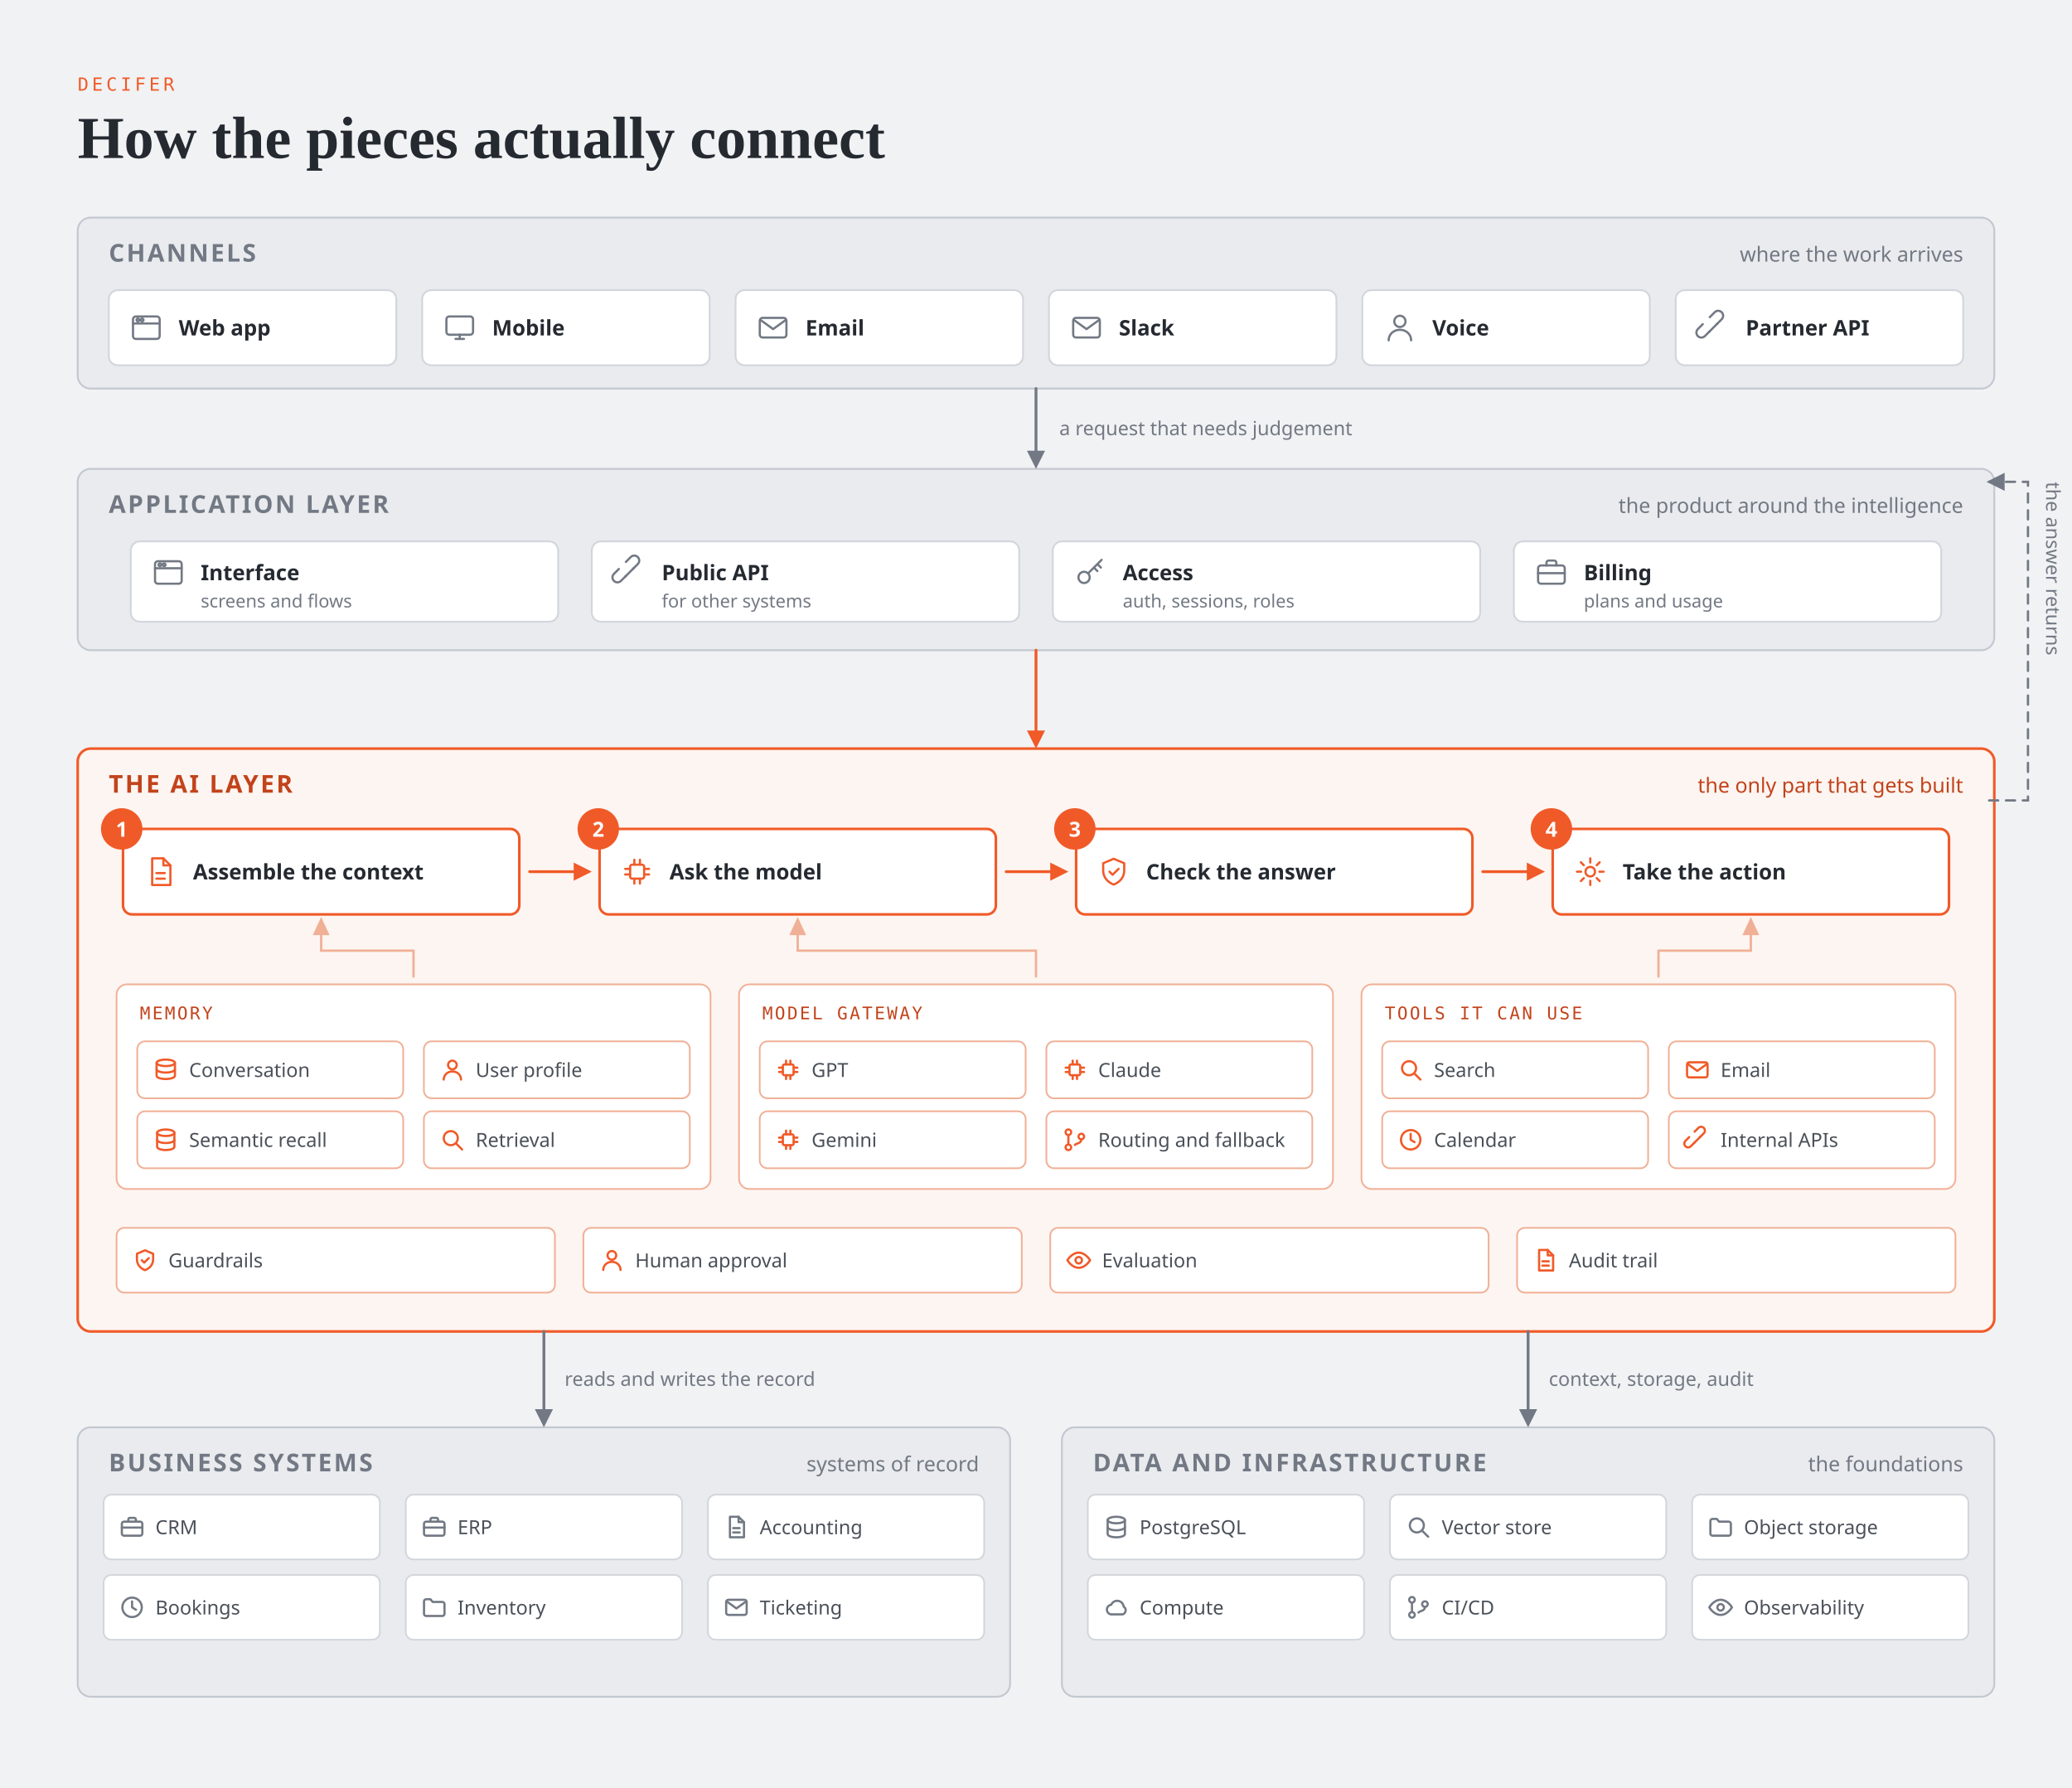
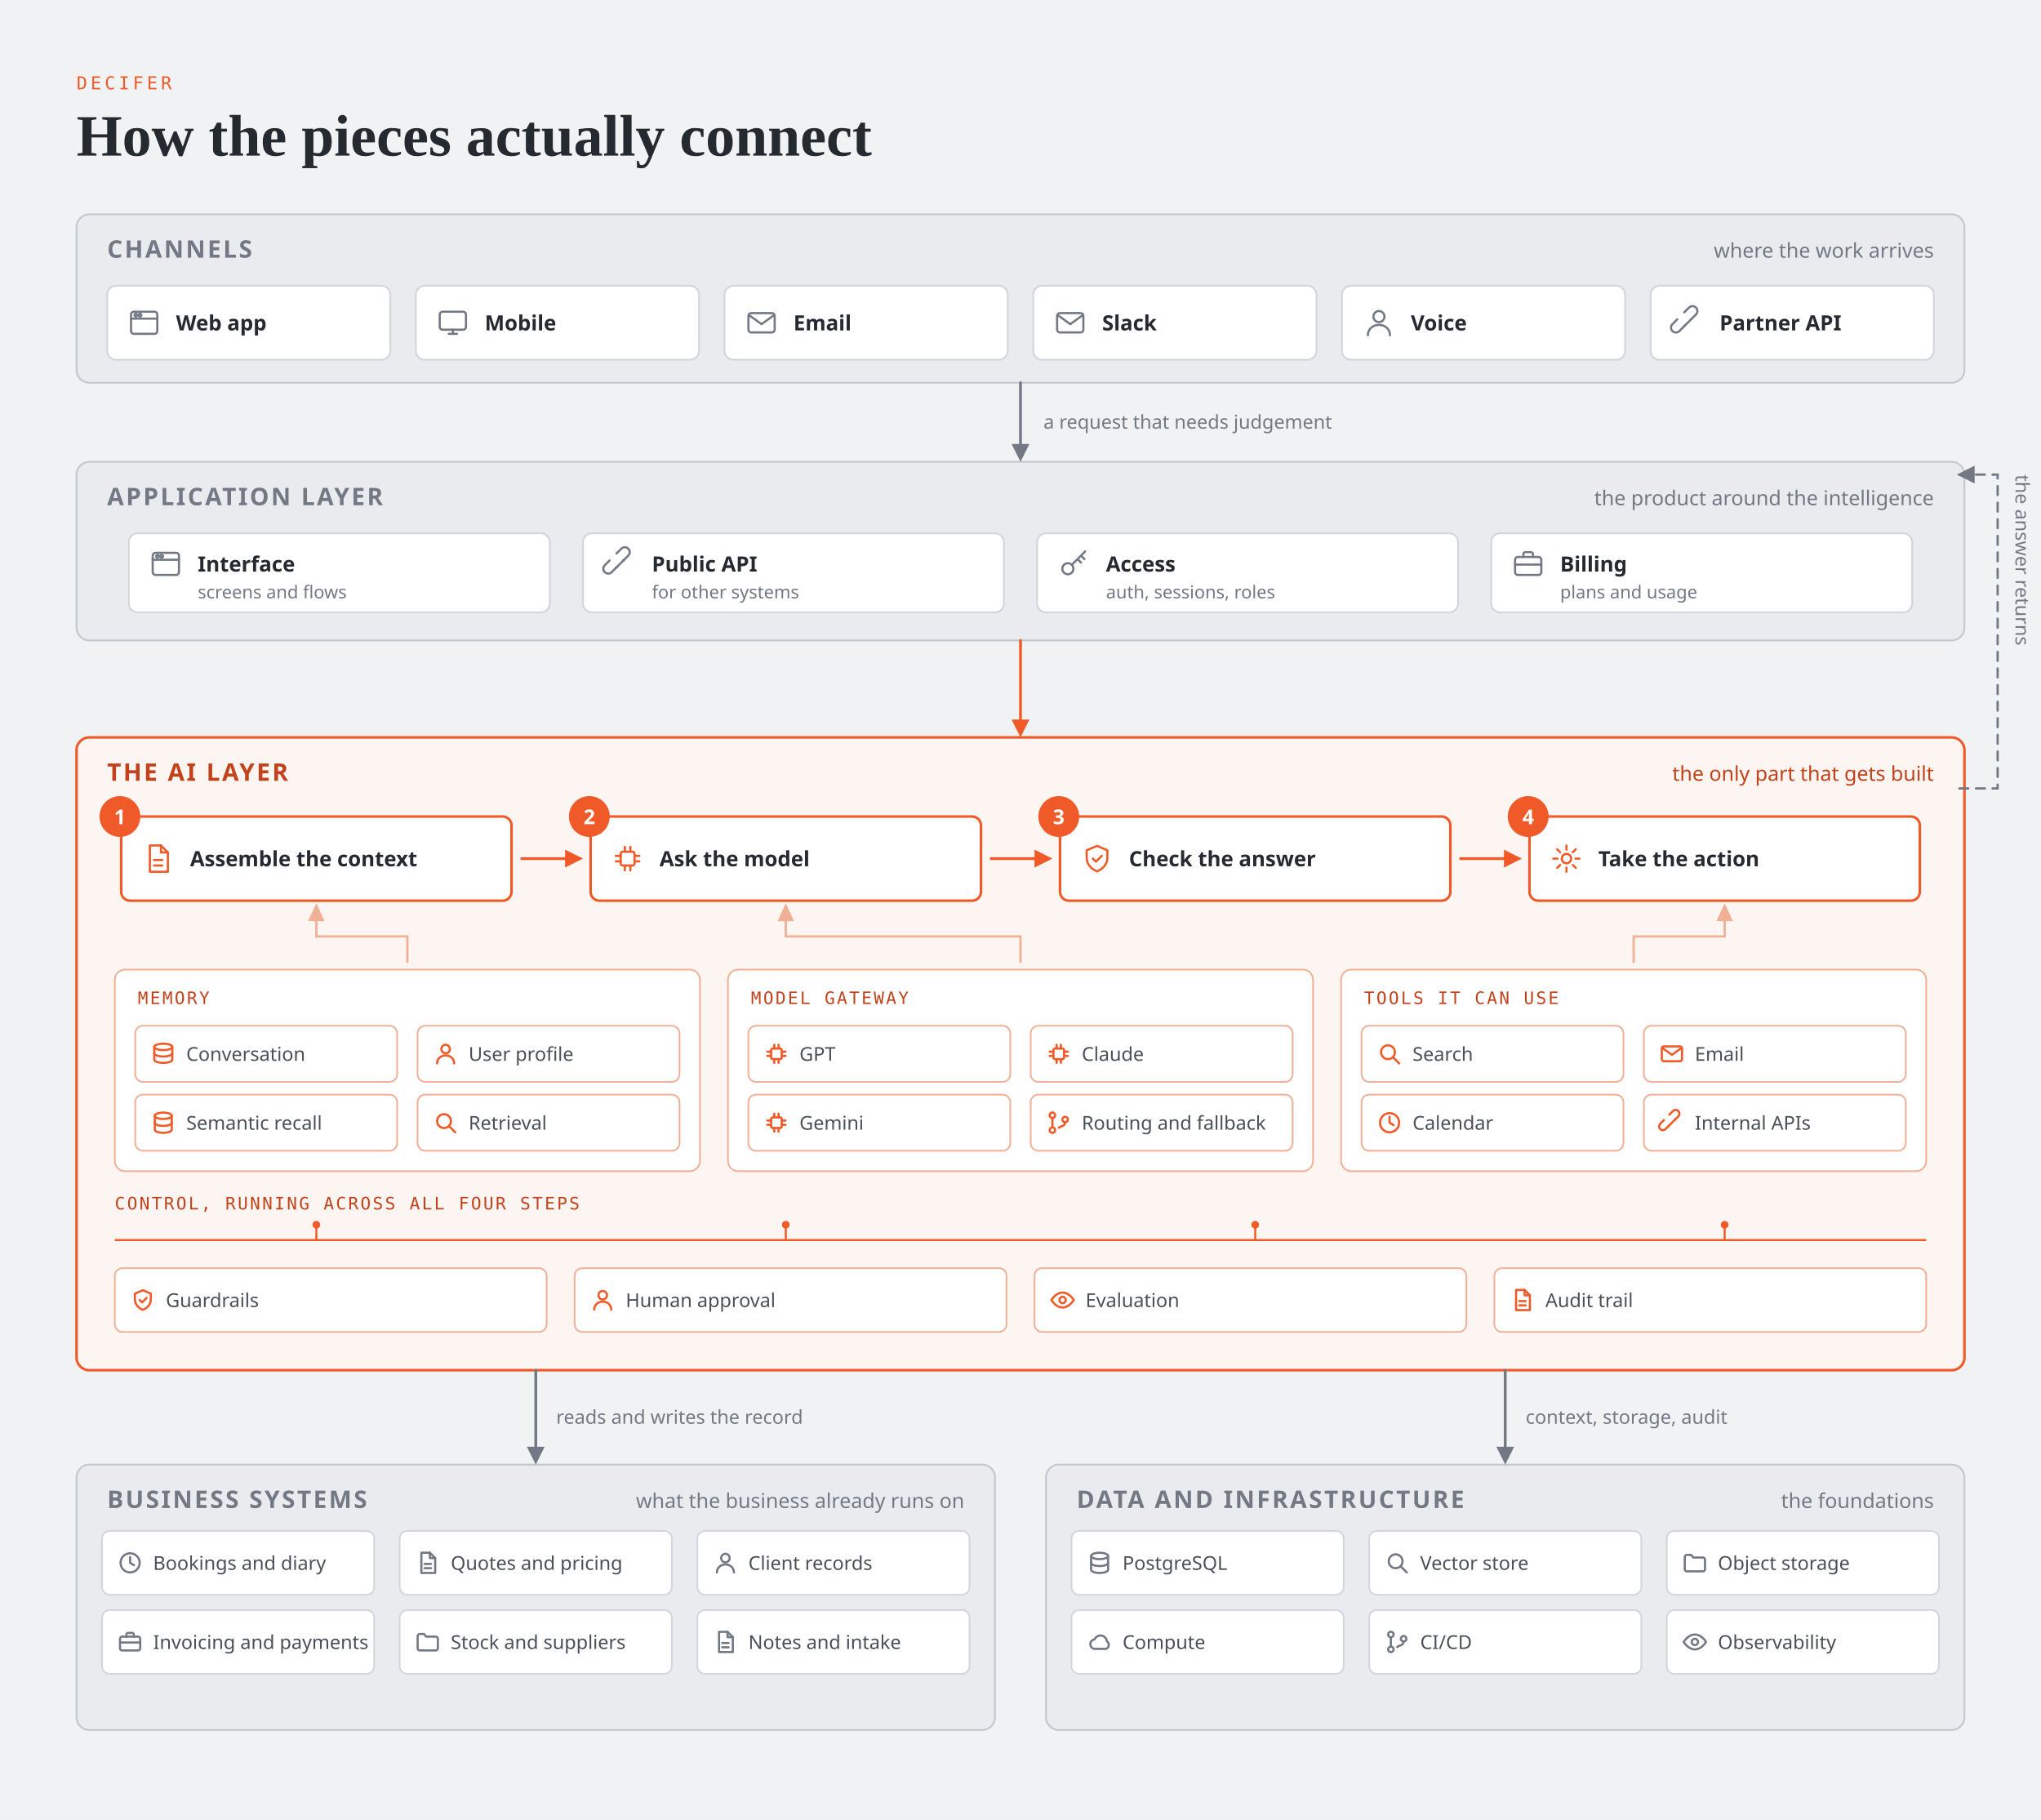
- <svg xmlns="http://www.w3.org/2000/svg" viewBox="0 0 1600 1380" width="100%" role="img" aria-label="Systems architecture diagram. Channels feed the application layer, which passes requests needing judgement into the AI layer. Inside the AI layer a request is assembled, sent to the model, checked and acted on, drawing on memory, a model gateway and tools. The AI layer reads and writes business systems and data infrastructure, and the answer returns to the application.">
-   <rect width="1600" height="1380" fill="#f1f2f4" />
+ <svg xmlns="http://www.w3.org/2000/svg" viewBox="0 0 1600 1426" width="100%" role="img" aria-label="Systems architecture diagram. Channels feed the application layer, which passes requests needing judgement into the AI layer. Inside the AI layer a request is assembled, sent to the model, checked and acted on, drawing on memory, a model gateway and tools. The AI layer reads and writes business systems and data infrastructure, and the answer returns to the application.">
+   <rect width="1600" height="1426" fill="#f1f2f4" />
  <text x="60" y="70" font-family="IBM Plex Mono,monospace" font-size="14" letter-spacing="2.6" fill="#f05a28">DECIFER</text>
  <text x="60" y="122" font-family="Source Serif 4,Georgia,serif" font-size="46" font-weight="600" fill="#252a31">How the pieces actually connect</text>
  <rect x="60" y="168" width="1480" height="132" rx="10" fill="#e9ebee" stroke="#c2c8d0" stroke-width="1.4" />
  <text x="84" y="202" font-family="Figtree,sans-serif" font-size="19" font-weight="700" letter-spacing="1.6" fill="#727984">CHANNELS</text>
  <text x="1516" y="202" text-anchor="end" font-family="Figtree,sans-serif" font-size="16" fill="#727984">where the work arrives</text>
  <rect x="84.0" y="224" width="222" height="58" rx="7" fill="#ffffff" stroke="#d2d6dc" stroke-width="1.4" />
  <g transform="translate(100.0,240.0) scale(1.0833)" fill="none" stroke="#727984" stroke-width="1.569" stroke-linecap="round" stroke-linejoin="round">
    <rect x="2.5" y="4" width="19" height="16" rx="2" />
    <path d="M2.5 9h19" />
    <circle cx="6" cy="6.5" r="1" />
    <circle cx="9" cy="6.5" r="1" />
  </g>
  <text x="138.0" y="259.0" font-family="Figtree,sans-serif" font-size="16.5" font-weight="600" fill="#252a31">Web app</text>
  <rect x="326.0" y="224" width="222" height="58" rx="7" fill="#ffffff" stroke="#d2d6dc" stroke-width="1.4" />
  <g transform="translate(342.0,240.0) scale(1.0833)" fill="none" stroke="#727984" stroke-width="1.569" stroke-linecap="round" stroke-linejoin="round">
    <rect x="2.5" y="4" width="19" height="13" rx="2" />
    <path d="M9 20h6M12 17v3" />
  </g>
  <text x="380.0" y="259.0" font-family="Figtree,sans-serif" font-size="16.5" font-weight="600" fill="#252a31">Mobile</text>
  <rect x="568.0" y="224" width="222" height="58" rx="7" fill="#ffffff" stroke="#d2d6dc" stroke-width="1.4" />
  <g transform="translate(584.0,240.0) scale(1.0833)" fill="none" stroke="#727984" stroke-width="1.569" stroke-linecap="round" stroke-linejoin="round">
    <rect x="2.5" y="5" width="19" height="14" rx="2" />
    <path d="m3 6.5 9 6.5 9-6.5" />
  </g>
  <text x="622.0" y="259.0" font-family="Figtree,sans-serif" font-size="16.5" font-weight="600" fill="#252a31">Email</text>
  <rect x="810.0" y="224" width="222" height="58" rx="7" fill="#ffffff" stroke="#d2d6dc" stroke-width="1.4" />
  <g transform="translate(826.0,240.0) scale(1.0833)" fill="none" stroke="#727984" stroke-width="1.569" stroke-linecap="round" stroke-linejoin="round">
    <rect x="2.5" y="5" width="19" height="14" rx="2" />
    <path d="m3 6.5 9 6.5 9-6.5" />
  </g>
  <text x="864.0" y="259.0" font-family="Figtree,sans-serif" font-size="16.5" font-weight="600" fill="#252a31">Slack</text>
  <rect x="1052.0" y="224" width="222" height="58" rx="7" fill="#ffffff" stroke="#d2d6dc" stroke-width="1.4" />
  <g transform="translate(1068.0,240.0) scale(1.0833)" fill="none" stroke="#727984" stroke-width="1.569" stroke-linecap="round" stroke-linejoin="round">
    <circle cx="12" cy="7.5" r="4" />
    <path d="M4 21c0-4.4 3.6-7.5 8-7.5s8 3.1 8 7.5" />
  </g>
  <text x="1106.0" y="259.0" font-family="Figtree,sans-serif" font-size="16.5" font-weight="600" fill="#252a31">Voice</text>
  <rect x="1294.0" y="224" width="222" height="58" rx="7" fill="#ffffff" stroke="#d2d6dc" stroke-width="1.4" />
  <g transform="translate(1310.0,240.0) scale(1.0833)" fill="none" stroke="#727984" stroke-width="1.569" stroke-linecap="round" stroke-linejoin="round">
    <path d="M9.5 14.5 6 18a3.5 3.5 0 1 1-5-5l3.5-3.5M14.5 9.5 18 6a3.5 3.5 0 1 0-5-5L9.5 4.5" />
    <path d="M9 15l6-6" />
  </g>
  <text x="1348.0" y="259.0" font-family="Figtree,sans-serif" font-size="16.5" font-weight="600" fill="#252a31">Partner API</text>
  <rect x="60" y="362" width="1480" height="140" rx="10" fill="#e9ebee" stroke="#c2c8d0" stroke-width="1.4" />
  <text x="84" y="396" font-family="Figtree,sans-serif" font-size="19" font-weight="700" letter-spacing="1.6" fill="#727984">APPLICATION LAYER</text>
  <text x="1516" y="396" text-anchor="end" font-family="Figtree,sans-serif" font-size="16" fill="#727984">the product around the intelligence</text>
  <rect x="101.0" y="418" width="330" height="62" rx="7" fill="#ffffff" stroke="#d2d6dc" stroke-width="1.4" />
  <g transform="translate(117.0,429.0) scale(1.0833)" fill="none" stroke="#727984" stroke-width="1.569" stroke-linecap="round" stroke-linejoin="round">
    <rect x="2.5" y="4" width="19" height="16" rx="2" />
    <path d="M2.5 9h19" />
    <circle cx="6" cy="6.5" r="1" />
    <circle cx="9" cy="6.5" r="1" />
  </g>
  <text x="155.0" y="448.0" font-family="Figtree,sans-serif" font-size="16.5" font-weight="600" fill="#252a31">Interface</text>
  <text x="155.0" y="469.0" font-family="Figtree,sans-serif" font-size="14" fill="#727984">screens and flows</text>
  <rect x="457.0" y="418" width="330" height="62" rx="7" fill="#ffffff" stroke="#d2d6dc" stroke-width="1.4" />
  <g transform="translate(473.0,429.0) scale(1.0833)" fill="none" stroke="#727984" stroke-width="1.569" stroke-linecap="round" stroke-linejoin="round">
    <path d="M9.5 14.5 6 18a3.5 3.5 0 1 1-5-5l3.5-3.5M14.5 9.5 18 6a3.5 3.5 0 1 0-5-5L9.5 4.5" />
    <path d="M9 15l6-6" />
  </g>
  <text x="511.0" y="448.0" font-family="Figtree,sans-serif" font-size="16.5" font-weight="600" fill="#252a31">Public API</text>
  <text x="511.0" y="469.0" font-family="Figtree,sans-serif" font-size="14" fill="#727984">for other systems</text>
  <rect x="813.0" y="418" width="330" height="62" rx="7" fill="#ffffff" stroke="#d2d6dc" stroke-width="1.4" />
  <g transform="translate(829.0,429.0) scale(1.0833)" fill="none" stroke="#727984" stroke-width="1.569" stroke-linecap="round" stroke-linejoin="round">
    <circle cx="7.5" cy="15.5" r="4" />
    <path d="M10.5 12.5 20 3M17 6l2.5 2.5M14.5 8.5 17 11" />
  </g>
  <text x="867.0" y="448.0" font-family="Figtree,sans-serif" font-size="16.5" font-weight="600" fill="#252a31">Access</text>
  <text x="867.0" y="469.0" font-family="Figtree,sans-serif" font-size="14" fill="#727984">auth, sessions, roles</text>
  <rect x="1169.0" y="418" width="330" height="62" rx="7" fill="#ffffff" stroke="#d2d6dc" stroke-width="1.4" />
  <g transform="translate(1185.0,429.0) scale(1.0833)" fill="none" stroke="#727984" stroke-width="1.569" stroke-linecap="round" stroke-linejoin="round">
    <rect x="2.5" y="7" width="19" height="13" rx="2" />
    <path d="M8.5 7V5a1.5 1.5 0 0 1 1.5-1.5h4A1.5 1.5 0 0 1 15.5 5v2M2.5 12.5h19" />
  </g>
  <text x="1223.0" y="448.0" font-family="Figtree,sans-serif" font-size="16.5" font-weight="600" fill="#252a31">Billing</text>
  <text x="1223.0" y="469.0" font-family="Figtree,sans-serif" font-size="14" fill="#727984">plans and usage</text>
  <line x1="800.0" y1="300" x2="800.0" y2="349" stroke="#727984" stroke-width="2.2" stroke-linecap="round" />
  <polygon points="800.0,362 793.0,348 807.0,348" fill="#727984" />
  <text x="818.0" y="336.0" font-family="Figtree,sans-serif" font-size="15" fill="#727984">a request that needs judgement</text>
-   <rect x="60" y="578" width="1480" height="450" rx="10" fill="#fdf5f1" stroke="#f05a28" stroke-width="2" />
+   <rect x="60" y="578" width="1480" height="496" rx="10" fill="#fdf5f1" stroke="#f05a28" stroke-width="2" />
  <text x="84" y="612" font-family="Figtree,sans-serif" font-size="19" font-weight="700" letter-spacing="1.6" fill="#c2431b">THE AI LAYER</text>
  <text x="1516" y="612" text-anchor="end" font-family="Figtree,sans-serif" font-size="16" fill="#c2431b">the only part that gets built</text>
  <rect x="95.0" y="640" width="306" height="66" rx="7" fill="#ffffff" stroke="#f05a28" stroke-width="2" />
  <g transform="translate(111.0,660.0) scale(1.0833)" fill="none" stroke="#f05a28" stroke-width="1.569" stroke-linecap="round" stroke-linejoin="round">
    <path d="M6 2.5h8l5 5v14H6z" />
    <path d="M14 2.5v5h5M9 13h6M9 17h6" />
  </g>
  <text x="149.0" y="679.0" font-family="Figtree,sans-serif" font-size="16.5" font-weight="600" fill="#252a31">Assemble the context</text>
  <circle cx="94.0" cy="640" r="16" fill="#f05a28" />
  <text x="94.0" y="646" text-anchor="middle" font-family="Figtree,sans-serif" font-size="16" font-weight="700" fill="#fff">1</text>
  <line x1="409.0" y1="673" x2="443.0" y2="673" stroke="#f05a28" stroke-width="2.2" stroke-linecap="round" />
  <polygon points="457.0,673 443.0,666 443.0,680" fill="#f05a28" />
  <rect x="463.0" y="640" width="306" height="66" rx="7" fill="#ffffff" stroke="#f05a28" stroke-width="2" />
  <g transform="translate(479.0,660.0) scale(1.0833)" fill="none" stroke="#f05a28" stroke-width="1.569" stroke-linecap="round" stroke-linejoin="round">
    <rect x="7" y="7" width="10" height="10" rx="1.5" />
    <path d="M10 3.5v3.5M14 3.5v3.5M10 17v3.5M14 17v3.5M3.5 10H7M3.5 14H7M17 10h3.5M17 14h3.5" />
  </g>
  <text x="517.0" y="679.0" font-family="Figtree,sans-serif" font-size="16.5" font-weight="600" fill="#252a31">Ask the model</text>
  <circle cx="462.0" cy="640" r="16" fill="#f05a28" />
  <text x="462.0" y="646" text-anchor="middle" font-family="Figtree,sans-serif" font-size="16" font-weight="700" fill="#fff">2</text>
  <line x1="777.0" y1="673" x2="811.0" y2="673" stroke="#f05a28" stroke-width="2.2" stroke-linecap="round" />
  <polygon points="825.0,673 811.0,666 811.0,680" fill="#f05a28" />
  <rect x="831.0" y="640" width="306" height="66" rx="7" fill="#ffffff" stroke="#f05a28" stroke-width="2" />
  <g transform="translate(847.0,660.0) scale(1.0833)" fill="none" stroke="#f05a28" stroke-width="1.569" stroke-linecap="round" stroke-linejoin="round">
    <path d="M12 2.8 19.5 6v5.2c0 4.7-3.1 8.3-7.5 10-4.4-1.7-7.5-5.3-7.5-10V6z" />
    <path d="M9 12l2.2 2.2L15.5 10" />
  </g>
  <text x="885.0" y="679.0" font-family="Figtree,sans-serif" font-size="16.5" font-weight="600" fill="#252a31">Check the answer</text>
  <circle cx="830.0" cy="640" r="16" fill="#f05a28" />
  <text x="830.0" y="646" text-anchor="middle" font-family="Figtree,sans-serif" font-size="16" font-weight="700" fill="#fff">3</text>
  <line x1="1145.0" y1="673" x2="1179.0" y2="673" stroke="#f05a28" stroke-width="2.2" stroke-linecap="round" />
  <polygon points="1193.0,673 1179.0,666 1179.0,680" fill="#f05a28" />
  <rect x="1199.0" y="640" width="306" height="66" rx="7" fill="#ffffff" stroke="#f05a28" stroke-width="2" />
  <g transform="translate(1215.0,660.0) scale(1.0833)" fill="none" stroke="#f05a28" stroke-width="1.569" stroke-linecap="round" stroke-linejoin="round">
    <circle cx="12" cy="12" r="3.4" />
    <path d="M12 2.5v3M12 18.5v3M21.5 12h-3M5.5 12h-3M18.7 5.3l-2.1 2.1M7.4 16.6l-2.1 2.1M18.7 18.7l-2.1-2.1M7.4 7.4 5.3 5.3" />
  </g>
  <text x="1253.0" y="679.0" font-family="Figtree,sans-serif" font-size="16.5" font-weight="600" fill="#252a31">Take the action</text>
  <circle cx="1198.0" cy="640" r="16" fill="#f05a28" />
  <text x="1198.0" y="646" text-anchor="middle" font-family="Figtree,sans-serif" font-size="16" font-weight="700" fill="#fff">4</text>
  <rect x="90.0" y="760" width="458.667" height="158" rx="8" fill="#ffffff" stroke="#f0b096" stroke-width="1.3" />
  <text x="108.0" y="787" font-family="IBM Plex Mono,monospace" font-size="13.5" letter-spacing="1.5" fill="#c2431b">MEMORY</text>
  <rect x="106.0" y="804" width="205.333" height="44" rx="6" fill="#ffffff" stroke="#f0b096" stroke-width="1.3" />
  <g transform="translate(118.0,816.0) scale(0.8333)" fill="none" stroke="#f05a28" stroke-width="2.040" stroke-linecap="round" stroke-linejoin="round">
    <ellipse cx="12" cy="5.5" rx="8.5" ry="3" />
    <path d="M3.5 5.5v6c0 1.7 3.8 3 8.5 3s8.5-1.3 8.5-3v-6" />
    <path d="M3.5 11.5v6c0 1.7 3.8 3 8.5 3s8.5-1.3 8.5-3v-6" />
  </g>
  <text x="146.0" y="831.5" font-family="Figtree,sans-serif" font-size="15" fill="#4a5058">Conversation</text>
  <rect x="327.333" y="804" width="205.333" height="44" rx="6" fill="#ffffff" stroke="#f0b096" stroke-width="1.3" />
  <g transform="translate(339.3333,816.0) scale(0.8333)" fill="none" stroke="#f05a28" stroke-width="2.040" stroke-linecap="round" stroke-linejoin="round">
    <circle cx="12" cy="7.5" r="4" />
    <path d="M4 21c0-4.4 3.6-7.5 8-7.5s8 3.1 8 7.5" />
  </g>
  <text x="367.333" y="831.5" font-family="Figtree,sans-serif" font-size="15" fill="#4a5058">User profile</text>
  <rect x="106.0" y="858" width="205.333" height="44" rx="6" fill="#ffffff" stroke="#f0b096" stroke-width="1.3" />
  <g transform="translate(118.0,870.0) scale(0.8333)" fill="none" stroke="#f05a28" stroke-width="2.040" stroke-linecap="round" stroke-linejoin="round">
    <ellipse cx="12" cy="5.5" rx="8" ry="3" />
    <path d="M4 5.5v13c0 1.7 3.6 3 8 3s8-1.3 8-3v-13" />
    <path d="M4 12c0 1.7 3.6 3 8 3s8-1.3 8-3" />
  </g>
  <text x="146.0" y="885.5" font-family="Figtree,sans-serif" font-size="15" fill="#4a5058">Semantic recall</text>
  <rect x="327.333" y="858" width="205.333" height="44" rx="6" fill="#ffffff" stroke="#f0b096" stroke-width="1.3" />
  <g transform="translate(339.3333,870.0) scale(0.8333)" fill="none" stroke="#f05a28" stroke-width="2.040" stroke-linecap="round" stroke-linejoin="round">
    <circle cx="10.5" cy="10.5" r="6.5" />
    <path d="M15.3 15.3 21 21" />
  </g>
  <text x="367.333" y="885.5" font-family="Figtree,sans-serif" font-size="15" fill="#4a5058">Retrieval</text>
  <path d="M319.333,754 V734 H248.0 V716" fill="none" stroke="#f0b096" stroke-width="1.8" stroke-linecap="round" />
  <polygon points="248.0,708 241.5,722 254.5,722" fill="#f0b096" />
  <rect x="570.667" y="760" width="458.667" height="158" rx="8" fill="#ffffff" stroke="#f0b096" stroke-width="1.3" />
  <text x="588.667" y="787" font-family="IBM Plex Mono,monospace" font-size="13.5" letter-spacing="1.5" fill="#c2431b">MODEL GATEWAY</text>
  <rect x="586.667" y="804" width="205.333" height="44" rx="6" fill="#ffffff" stroke="#f0b096" stroke-width="1.3" />
  <g transform="translate(598.6667,816.0) scale(0.8333)" fill="none" stroke="#f05a28" stroke-width="2.040" stroke-linecap="round" stroke-linejoin="round">
    <rect x="7" y="7" width="10" height="10" rx="1.5" />
    <path d="M10 3.5v3.5M14 3.5v3.5M10 17v3.5M14 17v3.5M3.5 10H7M3.5 14H7M17 10h3.5M17 14h3.5" />
  </g>
  <text x="626.667" y="831.5" font-family="Figtree,sans-serif" font-size="15" fill="#4a5058">GPT</text>
  <rect x="808" y="804" width="205.333" height="44" rx="6" fill="#ffffff" stroke="#f0b096" stroke-width="1.3" />
  <g transform="translate(820,816.0) scale(0.8333)" fill="none" stroke="#f05a28" stroke-width="2.040" stroke-linecap="round" stroke-linejoin="round">
    <rect x="7" y="7" width="10" height="10" rx="1.5" />
    <path d="M10 3.5v3.5M14 3.5v3.5M10 17v3.5M14 17v3.5M3.5 10H7M3.5 14H7M17 10h3.5M17 14h3.5" />
  </g>
  <text x="848" y="831.5" font-family="Figtree,sans-serif" font-size="15" fill="#4a5058">Claude</text>
  <rect x="586.667" y="858" width="205.333" height="44" rx="6" fill="#ffffff" stroke="#f0b096" stroke-width="1.3" />
  <g transform="translate(598.6667,870.0) scale(0.8333)" fill="none" stroke="#f05a28" stroke-width="2.040" stroke-linecap="round" stroke-linejoin="round">
    <rect x="7" y="7" width="10" height="10" rx="1.5" />
    <path d="M10 3.5v3.5M14 3.5v3.5M10 17v3.5M14 17v3.5M3.5 10H7M3.5 14H7M17 10h3.5M17 14h3.5" />
  </g>
  <text x="626.667" y="885.5" font-family="Figtree,sans-serif" font-size="15" fill="#4a5058">Gemini</text>
  <rect x="808" y="858" width="205.333" height="44" rx="6" fill="#ffffff" stroke="#f0b096" stroke-width="1.3" />
  <g transform="translate(820,870.0) scale(0.8333)" fill="none" stroke="#f05a28" stroke-width="2.040" stroke-linecap="round" stroke-linejoin="round">
    <circle cx="6" cy="5" r="2.6" />
    <circle cx="6" cy="19" r="2.6" />
    <circle cx="18" cy="9" r="2.6" />
    <path d="M6 7.6v8.8M18 11.6c0 4-4.5 3.4-6 5.2" />
  </g>
  <text x="848" y="885.5" font-family="Figtree,sans-serif" font-size="15" fill="#4a5058">Routing and fallback</text>
  <path d="M800,754 V734 H616.0 V716" fill="none" stroke="#f0b096" stroke-width="1.8" stroke-linecap="round" />
  <polygon points="616.0,708 609.5,722 622.5,722" fill="#f0b096" />
  <rect x="1051.333" y="760" width="458.667" height="158" rx="8" fill="#ffffff" stroke="#f0b096" stroke-width="1.3" />
  <text x="1069.333" y="787" font-family="IBM Plex Mono,monospace" font-size="13.5" letter-spacing="1.5" fill="#c2431b">TOOLS IT CAN USE</text>
  <rect x="1067.333" y="804" width="205.333" height="44" rx="6" fill="#ffffff" stroke="#f0b096" stroke-width="1.3" />
  <g transform="translate(1079.333,816.0) scale(0.8333)" fill="none" stroke="#f05a28" stroke-width="2.040" stroke-linecap="round" stroke-linejoin="round">
    <circle cx="10.5" cy="10.5" r="6.5" />
    <path d="M15.3 15.3 21 21" />
  </g>
  <text x="1107.333" y="831.5" font-family="Figtree,sans-serif" font-size="15" fill="#4a5058">Search</text>
  <rect x="1288.667" y="804" width="205.333" height="44" rx="6" fill="#ffffff" stroke="#f0b096" stroke-width="1.3" />
  <g transform="translate(1300.667,816.0) scale(0.8333)" fill="none" stroke="#f05a28" stroke-width="2.040" stroke-linecap="round" stroke-linejoin="round">
    <rect x="2.5" y="5" width="19" height="14" rx="2" />
    <path d="m3 6.5 9 6.5 9-6.5" />
  </g>
  <text x="1328.667" y="831.5" font-family="Figtree,sans-serif" font-size="15" fill="#4a5058">Email</text>
  <rect x="1067.333" y="858" width="205.333" height="44" rx="6" fill="#ffffff" stroke="#f0b096" stroke-width="1.3" />
  <g transform="translate(1079.333,870.0) scale(0.8333)" fill="none" stroke="#f05a28" stroke-width="2.040" stroke-linecap="round" stroke-linejoin="round">
    <circle cx="12" cy="12" r="9" />
    <path d="M12 6.5V12l3.6 2.2" />
  </g>
  <text x="1107.333" y="885.5" font-family="Figtree,sans-serif" font-size="15" fill="#4a5058">Calendar</text>
  <rect x="1288.667" y="858" width="205.333" height="44" rx="6" fill="#ffffff" stroke="#f0b096" stroke-width="1.3" />
  <g transform="translate(1300.667,870.0) scale(0.8333)" fill="none" stroke="#f05a28" stroke-width="2.040" stroke-linecap="round" stroke-linejoin="round">
    <path d="M9.5 14.5 6 18a3.5 3.5 0 1 1-5-5l3.5-3.5M14.5 9.5 18 6a3.5 3.5 0 1 0-5-5L9.5 4.5" />
    <path d="M9 15l6-6" />
  </g>
  <text x="1328.667" y="885.5" font-family="Figtree,sans-serif" font-size="15" fill="#4a5058">Internal APIs</text>
  <path d="M1280.667,754 V734 H1352.0 V716" fill="none" stroke="#f0b096" stroke-width="1.8" stroke-linecap="round" />
  <polygon points="1352.0,708 1345.5,722 1358.5,722" fill="#f0b096" />
-   <rect x="90.0" y="948" width="338.5" height="50" rx="6" fill="#ffffff" stroke="#f0b096" stroke-width="1.3" />
-   <g transform="translate(102.0,963.0) scale(0.8333)" fill="none" stroke="#f05a28" stroke-width="2.040" stroke-linecap="round" stroke-linejoin="round">
+   <text x="90" y="948" font-family="IBM Plex Mono,monospace" font-size="13.5" letter-spacing="1.5" fill="#c2431b">CONTROL, RUNNING ACROSS ALL FOUR STEPS</text>
+   <line x1="90" y1="972" x2="1510" y2="972" stroke="#f05a28" stroke-width="1.6" />
+   <line x1="248.0" y1="972" x2="248.0" y2="962" stroke="#f05a28" stroke-width="1.6" />
+   <circle cx="248.0" cy="960" r="3" fill="#f05a28" />
+   <line x1="616.0" y1="972" x2="616.0" y2="962" stroke="#f05a28" stroke-width="1.6" />
+   <circle cx="616.0" cy="960" r="3" fill="#f05a28" />
+   <line x1="984.0" y1="972" x2="984.0" y2="962" stroke="#f05a28" stroke-width="1.6" />
+   <circle cx="984.0" cy="960" r="3" fill="#f05a28" />
+   <line x1="1352.0" y1="972" x2="1352.0" y2="962" stroke="#f05a28" stroke-width="1.6" />
+   <circle cx="1352.0" cy="960" r="3" fill="#f05a28" />
+   <rect x="90.0" y="994" width="338.5" height="50" rx="6" fill="#ffffff" stroke="#f0b096" stroke-width="1.3" />
+   <g transform="translate(102.0,1009.0) scale(0.8333)" fill="none" stroke="#f05a28" stroke-width="2.040" stroke-linecap="round" stroke-linejoin="round">
    <path d="M12 2.8 19.5 6v5.2c0 4.7-3.1 8.3-7.5 10-4.4-1.7-7.5-5.3-7.5-10V6z" />
    <path d="M9 12l2.2 2.2L15.5 10" />
  </g>
-   <text x="130.0" y="978.5" font-family="Figtree,sans-serif" font-size="15" fill="#4a5058">Guardrails</text>
-   <rect x="450.5" y="948" width="338.5" height="50" rx="6" fill="#ffffff" stroke="#f0b096" stroke-width="1.3" />
-   <g transform="translate(462.5,963.0) scale(0.8333)" fill="none" stroke="#f05a28" stroke-width="2.040" stroke-linecap="round" stroke-linejoin="round">
+   <text x="130.0" y="1024.5" font-family="Figtree,sans-serif" font-size="15" fill="#4a5058">Guardrails</text>
+   <rect x="450.5" y="994" width="338.5" height="50" rx="6" fill="#ffffff" stroke="#f0b096" stroke-width="1.3" />
+   <g transform="translate(462.5,1009.0) scale(0.8333)" fill="none" stroke="#f05a28" stroke-width="2.040" stroke-linecap="round" stroke-linejoin="round">
    <circle cx="12" cy="7.5" r="4" />
    <path d="M4 21c0-4.4 3.6-7.5 8-7.5s8 3.1 8 7.5" />
  </g>
-   <text x="490.5" y="978.5" font-family="Figtree,sans-serif" font-size="15" fill="#4a5058">Human approval</text>
-   <rect x="811.0" y="948" width="338.5" height="50" rx="6" fill="#ffffff" stroke="#f0b096" stroke-width="1.3" />
-   <g transform="translate(823.0,963.0) scale(0.8333)" fill="none" stroke="#f05a28" stroke-width="2.040" stroke-linecap="round" stroke-linejoin="round">
+   <text x="490.5" y="1024.5" font-family="Figtree,sans-serif" font-size="15" fill="#4a5058">Human approval</text>
+   <rect x="811.0" y="994" width="338.5" height="50" rx="6" fill="#ffffff" stroke="#f0b096" stroke-width="1.3" />
+   <g transform="translate(823.0,1009.0) scale(0.8333)" fill="none" stroke="#f05a28" stroke-width="2.040" stroke-linecap="round" stroke-linejoin="round">
    <path d="M1.5 12S5.5 5 12 5s10.5 7 10.5 7-4 7-10.5 7S1.5 12 1.5 12z" />
    <circle cx="12" cy="12" r="3" />
  </g>
-   <text x="851.0" y="978.5" font-family="Figtree,sans-serif" font-size="15" fill="#4a5058">Evaluation</text>
-   <rect x="1171.5" y="948" width="338.5" height="50" rx="6" fill="#ffffff" stroke="#f0b096" stroke-width="1.3" />
-   <g transform="translate(1183.5,963.0) scale(0.8333)" fill="none" stroke="#f05a28" stroke-width="2.040" stroke-linecap="round" stroke-linejoin="round">
+   <text x="851.0" y="1024.5" font-family="Figtree,sans-serif" font-size="15" fill="#4a5058">Evaluation</text>
+   <rect x="1171.5" y="994" width="338.5" height="50" rx="6" fill="#ffffff" stroke="#f0b096" stroke-width="1.3" />
+   <g transform="translate(1183.5,1009.0) scale(0.8333)" fill="none" stroke="#f05a28" stroke-width="2.040" stroke-linecap="round" stroke-linejoin="round">
    <path d="M6 2.5h8l5 5v14H6z" />
    <path d="M14 2.5v5h5M9 13h6M9 17h6" />
  </g>
-   <text x="1211.5" y="978.5" font-family="Figtree,sans-serif" font-size="15" fill="#4a5058">Audit trail</text>
+   <text x="1211.5" y="1024.5" font-family="Figtree,sans-serif" font-size="15" fill="#4a5058">Audit trail</text>
  <line x1="800.0" y1="502" x2="800.0" y2="565" stroke="#f05a28" stroke-width="2.2" stroke-linecap="round" />
  <polygon points="800.0,578 793.0,564 807.0,564" fill="#f05a28" />
-   <rect x="60" y="1102" width="720.0" height="208" rx="10" fill="#e9ebee" stroke="#c2c8d0" stroke-width="1.4" />
-   <text x="84" y="1136" font-family="Figtree,sans-serif" font-size="19" font-weight="700" letter-spacing="1.6" fill="#727984">BUSINESS SYSTEMS</text>
-   <text x="756.0" y="1136" text-anchor="end" font-family="Figtree,sans-serif" font-size="16" fill="#727984">systems of record</text>
-   <rect x="80.0" y="1154" width="213.333" height="50" rx="6" fill="#ffffff" stroke="#d2d6dc" stroke-width="1.3" />
-   <g transform="translate(92.0,1169.0) scale(0.8333)" fill="none" stroke="#727984" stroke-width="2.040" stroke-linecap="round" stroke-linejoin="round">
+   <rect x="60" y="1148" width="720.0" height="208" rx="10" fill="#e9ebee" stroke="#c2c8d0" stroke-width="1.4" />
+   <text x="84" y="1182" font-family="Figtree,sans-serif" font-size="19" font-weight="700" letter-spacing="1.6" fill="#727984">BUSINESS SYSTEMS</text>
+   <text x="756.0" y="1182" text-anchor="end" font-family="Figtree,sans-serif" font-size="16" fill="#727984">what the business already runs on</text>
+   <rect x="80.0" y="1200" width="213.333" height="50" rx="6" fill="#ffffff" stroke="#d2d6dc" stroke-width="1.3" />
+   <g transform="translate(92.0,1215.0) scale(0.8333)" fill="none" stroke="#727984" stroke-width="2.040" stroke-linecap="round" stroke-linejoin="round">
+     <circle cx="12" cy="12" r="9" />
+     <path d="M12 6.5V12l3.6 2.2" />
+   </g>
+   <text x="120.0" y="1230.5" font-family="Figtree,sans-serif" font-size="15" fill="#4a5058">Bookings and diary</text>
+   <rect x="313.333" y="1200" width="213.333" height="50" rx="6" fill="#ffffff" stroke="#d2d6dc" stroke-width="1.3" />
+   <g transform="translate(325.3333,1215.0) scale(0.8333)" fill="none" stroke="#727984" stroke-width="2.040" stroke-linecap="round" stroke-linejoin="round">
+     <path d="M6 2.5h8l5 5v14H6z" />
+     <path d="M14 2.5v5h5M9 13h6M9 17h6" />
+   </g>
+   <text x="353.333" y="1230.5" font-family="Figtree,sans-serif" font-size="15" fill="#4a5058">Quotes and pricing</text>
+   <rect x="546.667" y="1200" width="213.333" height="50" rx="6" fill="#ffffff" stroke="#d2d6dc" stroke-width="1.3" />
+   <g transform="translate(558.6667,1215.0) scale(0.8333)" fill="none" stroke="#727984" stroke-width="2.040" stroke-linecap="round" stroke-linejoin="round">
+     <circle cx="12" cy="7.5" r="4" />
+     <path d="M4 21c0-4.4 3.6-7.5 8-7.5s8 3.1 8 7.5" />
+   </g>
+   <text x="586.667" y="1230.5" font-family="Figtree,sans-serif" font-size="15" fill="#4a5058">Client records</text>
+   <rect x="80.0" y="1262" width="213.333" height="50" rx="6" fill="#ffffff" stroke="#d2d6dc" stroke-width="1.3" />
+   <g transform="translate(92.0,1277.0) scale(0.8333)" fill="none" stroke="#727984" stroke-width="2.040" stroke-linecap="round" stroke-linejoin="round">
    <rect x="2.5" y="7" width="19" height="13" rx="2" />
    <path d="M8.5 7V5a1.5 1.5 0 0 1 1.5-1.5h4A1.5 1.5 0 0 1 15.5 5v2M2.5 12.5h19" />
  </g>
-   <text x="120.0" y="1184.5" font-family="Figtree,sans-serif" font-size="15" fill="#4a5058">CRM</text>
-   <rect x="313.333" y="1154" width="213.333" height="50" rx="6" fill="#ffffff" stroke="#d2d6dc" stroke-width="1.3" />
-   <g transform="translate(325.3333,1169.0) scale(0.8333)" fill="none" stroke="#727984" stroke-width="2.040" stroke-linecap="round" stroke-linejoin="round">
-     <rect x="2.5" y="7" width="19" height="13" rx="2" />
-     <path d="M8.5 7V5a1.5 1.5 0 0 1 1.5-1.5h4A1.5 1.5 0 0 1 15.5 5v2M2.5 12.5h19" />
-   </g>
-   <text x="353.333" y="1184.5" font-family="Figtree,sans-serif" font-size="15" fill="#4a5058">ERP</text>
-   <rect x="546.667" y="1154" width="213.333" height="50" rx="6" fill="#ffffff" stroke="#d2d6dc" stroke-width="1.3" />
-   <g transform="translate(558.6667,1169.0) scale(0.8333)" fill="none" stroke="#727984" stroke-width="2.040" stroke-linecap="round" stroke-linejoin="round">
+   <text x="120.0" y="1292.5" font-family="Figtree,sans-serif" font-size="15" fill="#4a5058">Invoicing and payments</text>
+   <rect x="313.333" y="1262" width="213.333" height="50" rx="6" fill="#ffffff" stroke="#d2d6dc" stroke-width="1.3" />
+   <g transform="translate(325.3333,1277.0) scale(0.8333)" fill="none" stroke="#727984" stroke-width="2.040" stroke-linecap="round" stroke-linejoin="round">
+     <path d="M2.5 6.5A2 2 0 0 1 4.5 4.5h4l2 2.5h9a2 2 0 0 1 2 2v9a2 2 0 0 1-2 2h-15a2 2 0 0 1-2-2z" />
+   </g>
+   <text x="353.333" y="1292.5" font-family="Figtree,sans-serif" font-size="15" fill="#4a5058">Stock and suppliers</text>
+   <rect x="546.667" y="1262" width="213.333" height="50" rx="6" fill="#ffffff" stroke="#d2d6dc" stroke-width="1.3" />
+   <g transform="translate(558.6667,1277.0) scale(0.8333)" fill="none" stroke="#727984" stroke-width="2.040" stroke-linecap="round" stroke-linejoin="round">
    <path d="M6 2.5h8l5 5v14H6z" />
    <path d="M14 2.5v5h5M9 13h6M9 17h6" />
  </g>
-   <text x="586.667" y="1184.5" font-family="Figtree,sans-serif" font-size="15" fill="#4a5058">Accounting</text>
-   <rect x="80.0" y="1216" width="213.333" height="50" rx="6" fill="#ffffff" stroke="#d2d6dc" stroke-width="1.3" />
-   <g transform="translate(92.0,1231.0) scale(0.8333)" fill="none" stroke="#727984" stroke-width="2.040" stroke-linecap="round" stroke-linejoin="round">
-     <circle cx="12" cy="12" r="9" />
-     <path d="M12 6.5V12l3.6 2.2" />
-   </g>
-   <text x="120.0" y="1246.5" font-family="Figtree,sans-serif" font-size="15" fill="#4a5058">Bookings</text>
-   <rect x="313.333" y="1216" width="213.333" height="50" rx="6" fill="#ffffff" stroke="#d2d6dc" stroke-width="1.3" />
-   <g transform="translate(325.3333,1231.0) scale(0.8333)" fill="none" stroke="#727984" stroke-width="2.040" stroke-linecap="round" stroke-linejoin="round">
-     <path d="M2.5 6.5A2 2 0 0 1 4.5 4.5h4l2 2.5h9a2 2 0 0 1 2 2v9a2 2 0 0 1-2 2h-15a2 2 0 0 1-2-2z" />
-   </g>
-   <text x="353.333" y="1246.5" font-family="Figtree,sans-serif" font-size="15" fill="#4a5058">Inventory</text>
-   <rect x="546.667" y="1216" width="213.333" height="50" rx="6" fill="#ffffff" stroke="#d2d6dc" stroke-width="1.3" />
-   <g transform="translate(558.6667,1231.0) scale(0.8333)" fill="none" stroke="#727984" stroke-width="2.040" stroke-linecap="round" stroke-linejoin="round">
-     <rect x="2.5" y="5" width="19" height="14" rx="2" />
-     <path d="m3 6.5 9 6.5 9-6.5" />
-   </g>
-   <text x="586.667" y="1246.5" font-family="Figtree,sans-serif" font-size="15" fill="#4a5058">Ticketing</text>
-   <rect x="820.0" y="1102" width="720.0" height="208" rx="10" fill="#e9ebee" stroke="#c2c8d0" stroke-width="1.4" />
-   <text x="844.0" y="1136" font-family="Figtree,sans-serif" font-size="19" font-weight="700" letter-spacing="1.6" fill="#727984">DATA AND INFRASTRUCTURE</text>
-   <text x="1516.0" y="1136" text-anchor="end" font-family="Figtree,sans-serif" font-size="16" fill="#727984">the foundations</text>
-   <rect x="840.0" y="1154" width="213.333" height="50" rx="6" fill="#ffffff" stroke="#d2d6dc" stroke-width="1.3" />
-   <g transform="translate(852.0,1169.0) scale(0.8333)" fill="none" stroke="#727984" stroke-width="2.040" stroke-linecap="round" stroke-linejoin="round">
+   <text x="586.667" y="1292.5" font-family="Figtree,sans-serif" font-size="15" fill="#4a5058">Notes and intake</text>
+   <rect x="820.0" y="1148" width="720.0" height="208" rx="10" fill="#e9ebee" stroke="#c2c8d0" stroke-width="1.4" />
+   <text x="844.0" y="1182" font-family="Figtree,sans-serif" font-size="19" font-weight="700" letter-spacing="1.6" fill="#727984">DATA AND INFRASTRUCTURE</text>
+   <text x="1516.0" y="1182" text-anchor="end" font-family="Figtree,sans-serif" font-size="16" fill="#727984">the foundations</text>
+   <rect x="840.0" y="1200" width="213.333" height="50" rx="6" fill="#ffffff" stroke="#d2d6dc" stroke-width="1.3" />
+   <g transform="translate(852.0,1215.0) scale(0.8333)" fill="none" stroke="#727984" stroke-width="2.040" stroke-linecap="round" stroke-linejoin="round">
    <ellipse cx="12" cy="5.5" rx="8" ry="3" />
    <path d="M4 5.5v13c0 1.7 3.6 3 8 3s8-1.3 8-3v-13" />
    <path d="M4 12c0 1.7 3.6 3 8 3s8-1.3 8-3" />
  </g>
-   <text x="880.0" y="1184.5" font-family="Figtree,sans-serif" font-size="15" fill="#4a5058">PostgreSQL</text>
-   <rect x="1073.333" y="1154" width="213.333" height="50" rx="6" fill="#ffffff" stroke="#d2d6dc" stroke-width="1.3" />
-   <g transform="translate(1085.333,1169.0) scale(0.8333)" fill="none" stroke="#727984" stroke-width="2.040" stroke-linecap="round" stroke-linejoin="round">
+   <text x="880.0" y="1230.5" font-family="Figtree,sans-serif" font-size="15" fill="#4a5058">PostgreSQL</text>
+   <rect x="1073.333" y="1200" width="213.333" height="50" rx="6" fill="#ffffff" stroke="#d2d6dc" stroke-width="1.3" />
+   <g transform="translate(1085.333,1215.0) scale(0.8333)" fill="none" stroke="#727984" stroke-width="2.040" stroke-linecap="round" stroke-linejoin="round">
    <circle cx="10.5" cy="10.5" r="6.5" />
    <path d="M15.3 15.3 21 21" />
  </g>
-   <text x="1113.333" y="1184.5" font-family="Figtree,sans-serif" font-size="15" fill="#4a5058">Vector store</text>
-   <rect x="1306.667" y="1154" width="213.333" height="50" rx="6" fill="#ffffff" stroke="#d2d6dc" stroke-width="1.3" />
-   <g transform="translate(1318.667,1169.0) scale(0.8333)" fill="none" stroke="#727984" stroke-width="2.040" stroke-linecap="round" stroke-linejoin="round">
+   <text x="1113.333" y="1230.5" font-family="Figtree,sans-serif" font-size="15" fill="#4a5058">Vector store</text>
+   <rect x="1306.667" y="1200" width="213.333" height="50" rx="6" fill="#ffffff" stroke="#d2d6dc" stroke-width="1.3" />
+   <g transform="translate(1318.667,1215.0) scale(0.8333)" fill="none" stroke="#727984" stroke-width="2.040" stroke-linecap="round" stroke-linejoin="round">
    <path d="M2.5 6.5A2 2 0 0 1 4.5 4.5h4l2 2.5h9a2 2 0 0 1 2 2v9a2 2 0 0 1-2 2h-15a2 2 0 0 1-2-2z" />
  </g>
-   <text x="1346.667" y="1184.5" font-family="Figtree,sans-serif" font-size="15" fill="#4a5058">Object storage</text>
-   <rect x="840.0" y="1216" width="213.333" height="50" rx="6" fill="#ffffff" stroke="#d2d6dc" stroke-width="1.3" />
-   <g transform="translate(852.0,1231.0) scale(0.8333)" fill="none" stroke="#727984" stroke-width="2.040" stroke-linecap="round" stroke-linejoin="round">
+   <text x="1346.667" y="1230.5" font-family="Figtree,sans-serif" font-size="15" fill="#4a5058">Object storage</text>
+   <rect x="840.0" y="1262" width="213.333" height="50" rx="6" fill="#ffffff" stroke="#d2d6dc" stroke-width="1.3" />
+   <g transform="translate(852.0,1277.0) scale(0.8333)" fill="none" stroke="#727984" stroke-width="2.040" stroke-linecap="round" stroke-linejoin="round">
    <path d="M7 18.5A4.5 4.5 0 0 1 7.3 9.6a6 6 0 0 1 11.5 1.7A4 4 0 0 1 18 18.5z" />
  </g>
-   <text x="880.0" y="1246.5" font-family="Figtree,sans-serif" font-size="15" fill="#4a5058">Compute</text>
-   <rect x="1073.333" y="1216" width="213.333" height="50" rx="6" fill="#ffffff" stroke="#d2d6dc" stroke-width="1.3" />
-   <g transform="translate(1085.333,1231.0) scale(0.8333)" fill="none" stroke="#727984" stroke-width="2.040" stroke-linecap="round" stroke-linejoin="round">
+   <text x="880.0" y="1292.5" font-family="Figtree,sans-serif" font-size="15" fill="#4a5058">Compute</text>
+   <rect x="1073.333" y="1262" width="213.333" height="50" rx="6" fill="#ffffff" stroke="#d2d6dc" stroke-width="1.3" />
+   <g transform="translate(1085.333,1277.0) scale(0.8333)" fill="none" stroke="#727984" stroke-width="2.040" stroke-linecap="round" stroke-linejoin="round">
    <circle cx="6" cy="5" r="2.6" />
    <circle cx="6" cy="19" r="2.6" />
    <circle cx="18" cy="9" r="2.6" />
    <path d="M6 7.6v8.8M18 11.6c0 4-4.5 3.4-6 5.2" />
  </g>
-   <text x="1113.333" y="1246.5" font-family="Figtree,sans-serif" font-size="15" fill="#4a5058">CI/CD</text>
-   <rect x="1306.667" y="1216" width="213.333" height="50" rx="6" fill="#ffffff" stroke="#d2d6dc" stroke-width="1.3" />
-   <g transform="translate(1318.667,1231.0) scale(0.8333)" fill="none" stroke="#727984" stroke-width="2.040" stroke-linecap="round" stroke-linejoin="round">
+   <text x="1113.333" y="1292.5" font-family="Figtree,sans-serif" font-size="15" fill="#4a5058">CI/CD</text>
+   <rect x="1306.667" y="1262" width="213.333" height="50" rx="6" fill="#ffffff" stroke="#d2d6dc" stroke-width="1.3" />
+   <g transform="translate(1318.667,1277.0) scale(0.8333)" fill="none" stroke="#727984" stroke-width="2.040" stroke-linecap="round" stroke-linejoin="round">
    <path d="M1.5 12S5.5 5 12 5s10.5 7 10.5 7-4 7-10.5 7S1.5 12 1.5 12z" />
    <circle cx="12" cy="12" r="3" />
  </g>
-   <text x="1346.667" y="1246.5" font-family="Figtree,sans-serif" font-size="15" fill="#4a5058">Observability</text>
-   <line x1="420.0" y1="1028" x2="420.0" y2="1089" stroke="#727984" stroke-width="2.2" stroke-linecap="round" />
-   <polygon points="420.0,1102 413.0,1088 427.0,1088" fill="#727984" />
-   <text x="436.0" y="1070.0" font-family="Figtree,sans-serif" font-size="15" fill="#727984">reads and writes the record</text>
-   <line x1="1180.0" y1="1028" x2="1180.0" y2="1089" stroke="#727984" stroke-width="2.2" stroke-linecap="round" />
-   <polygon points="1180.0,1102 1173.0,1088 1187.0,1088" fill="#727984" />
-   <text x="1196.0" y="1070.0" font-family="Figtree,sans-serif" font-size="15" fill="#727984">context, storage, audit</text>
+   <text x="1346.667" y="1292.5" font-family="Figtree,sans-serif" font-size="15" fill="#4a5058">Observability</text>
+   <line x1="420.0" y1="1074" x2="420.0" y2="1135" stroke="#727984" stroke-width="2.2" stroke-linecap="round" />
+   <polygon points="420.0,1148 413.0,1134 427.0,1134" fill="#727984" />
+   <text x="436.0" y="1116.0" font-family="Figtree,sans-serif" font-size="15" fill="#727984">reads and writes the record</text>
+   <line x1="1180.0" y1="1074" x2="1180.0" y2="1135" stroke="#727984" stroke-width="2.2" stroke-linecap="round" />
+   <polygon points="1180.0,1148 1173.0,1134 1187.0,1134" fill="#727984" />
+   <text x="1196.0" y="1116.0" font-family="Figtree,sans-serif" font-size="15" fill="#727984">context, storage, audit</text>
  <path d="M1536,618 H1566 V372 H1536" fill="none" stroke="#727984" stroke-width="1.8" stroke-dasharray="7 6" stroke-linecap="round" />
  <polygon points="1534,372 1548,365 1548,379" fill="#727984" />
  <text x="1580" y="439.0" font-family="Figtree,sans-serif" font-size="15" fill="#727984" transform="rotate(90 1580 439.0)" text-anchor="middle">the answer returns</text>
</svg>
